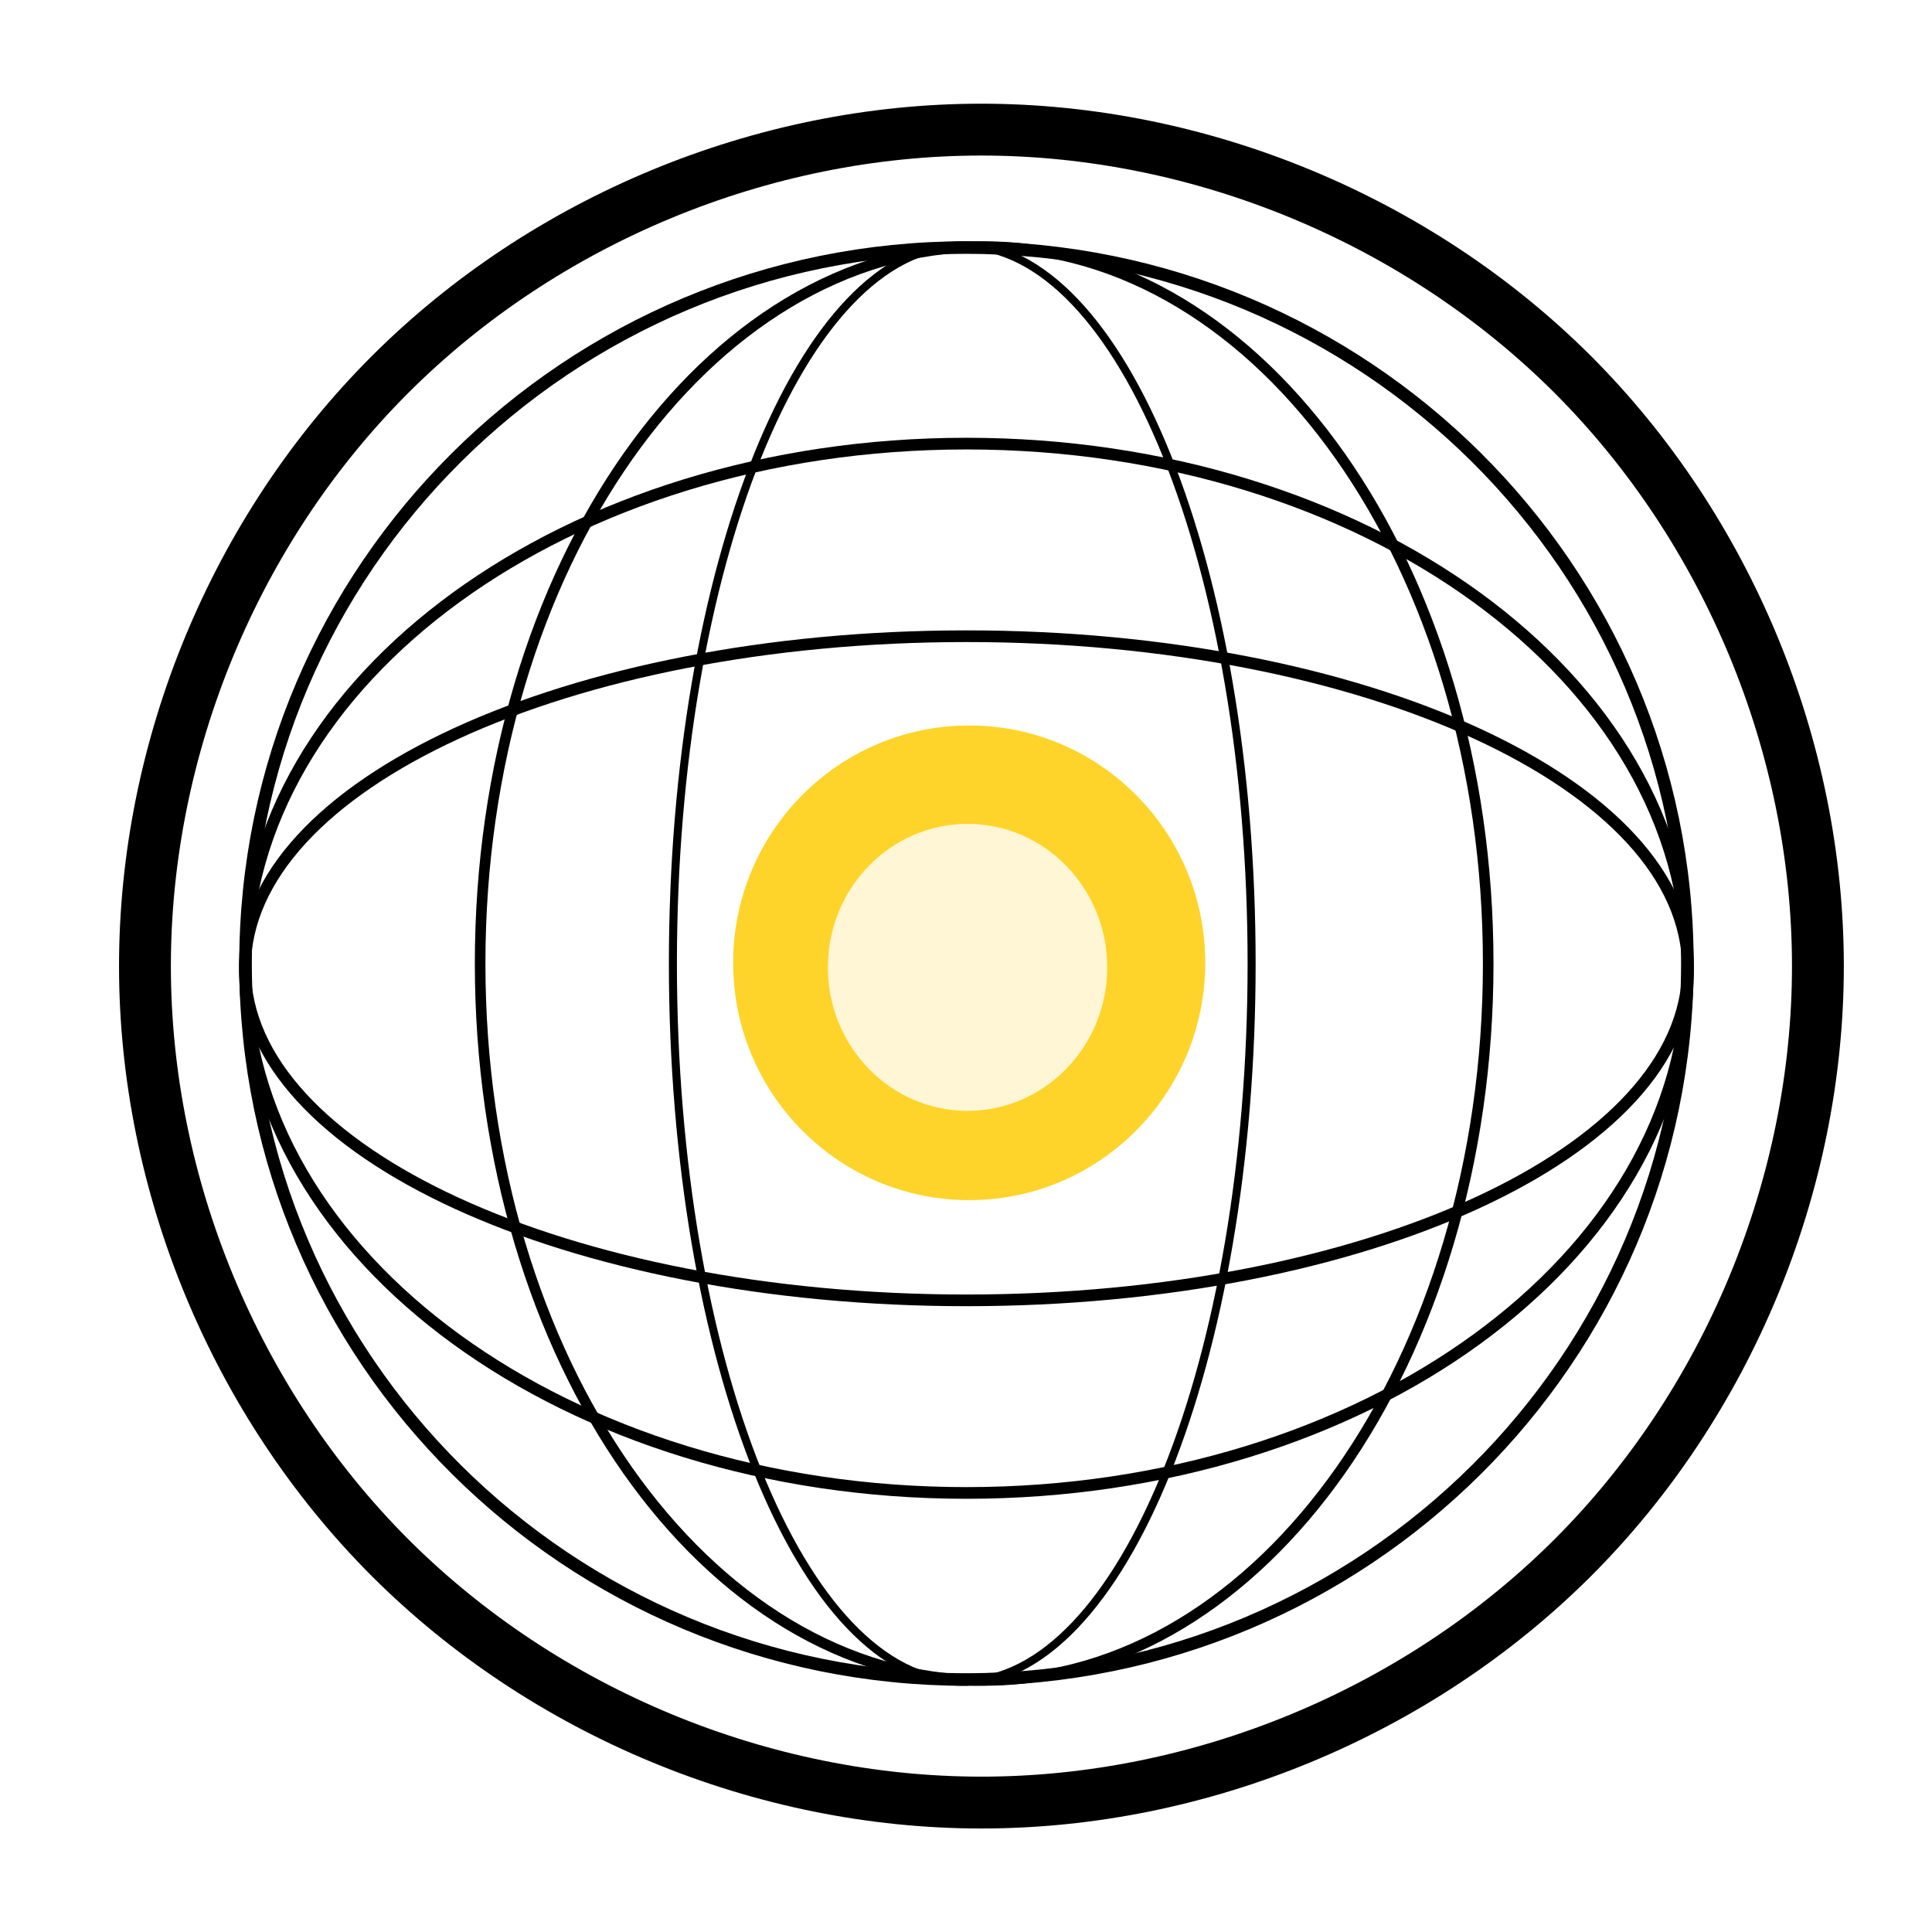
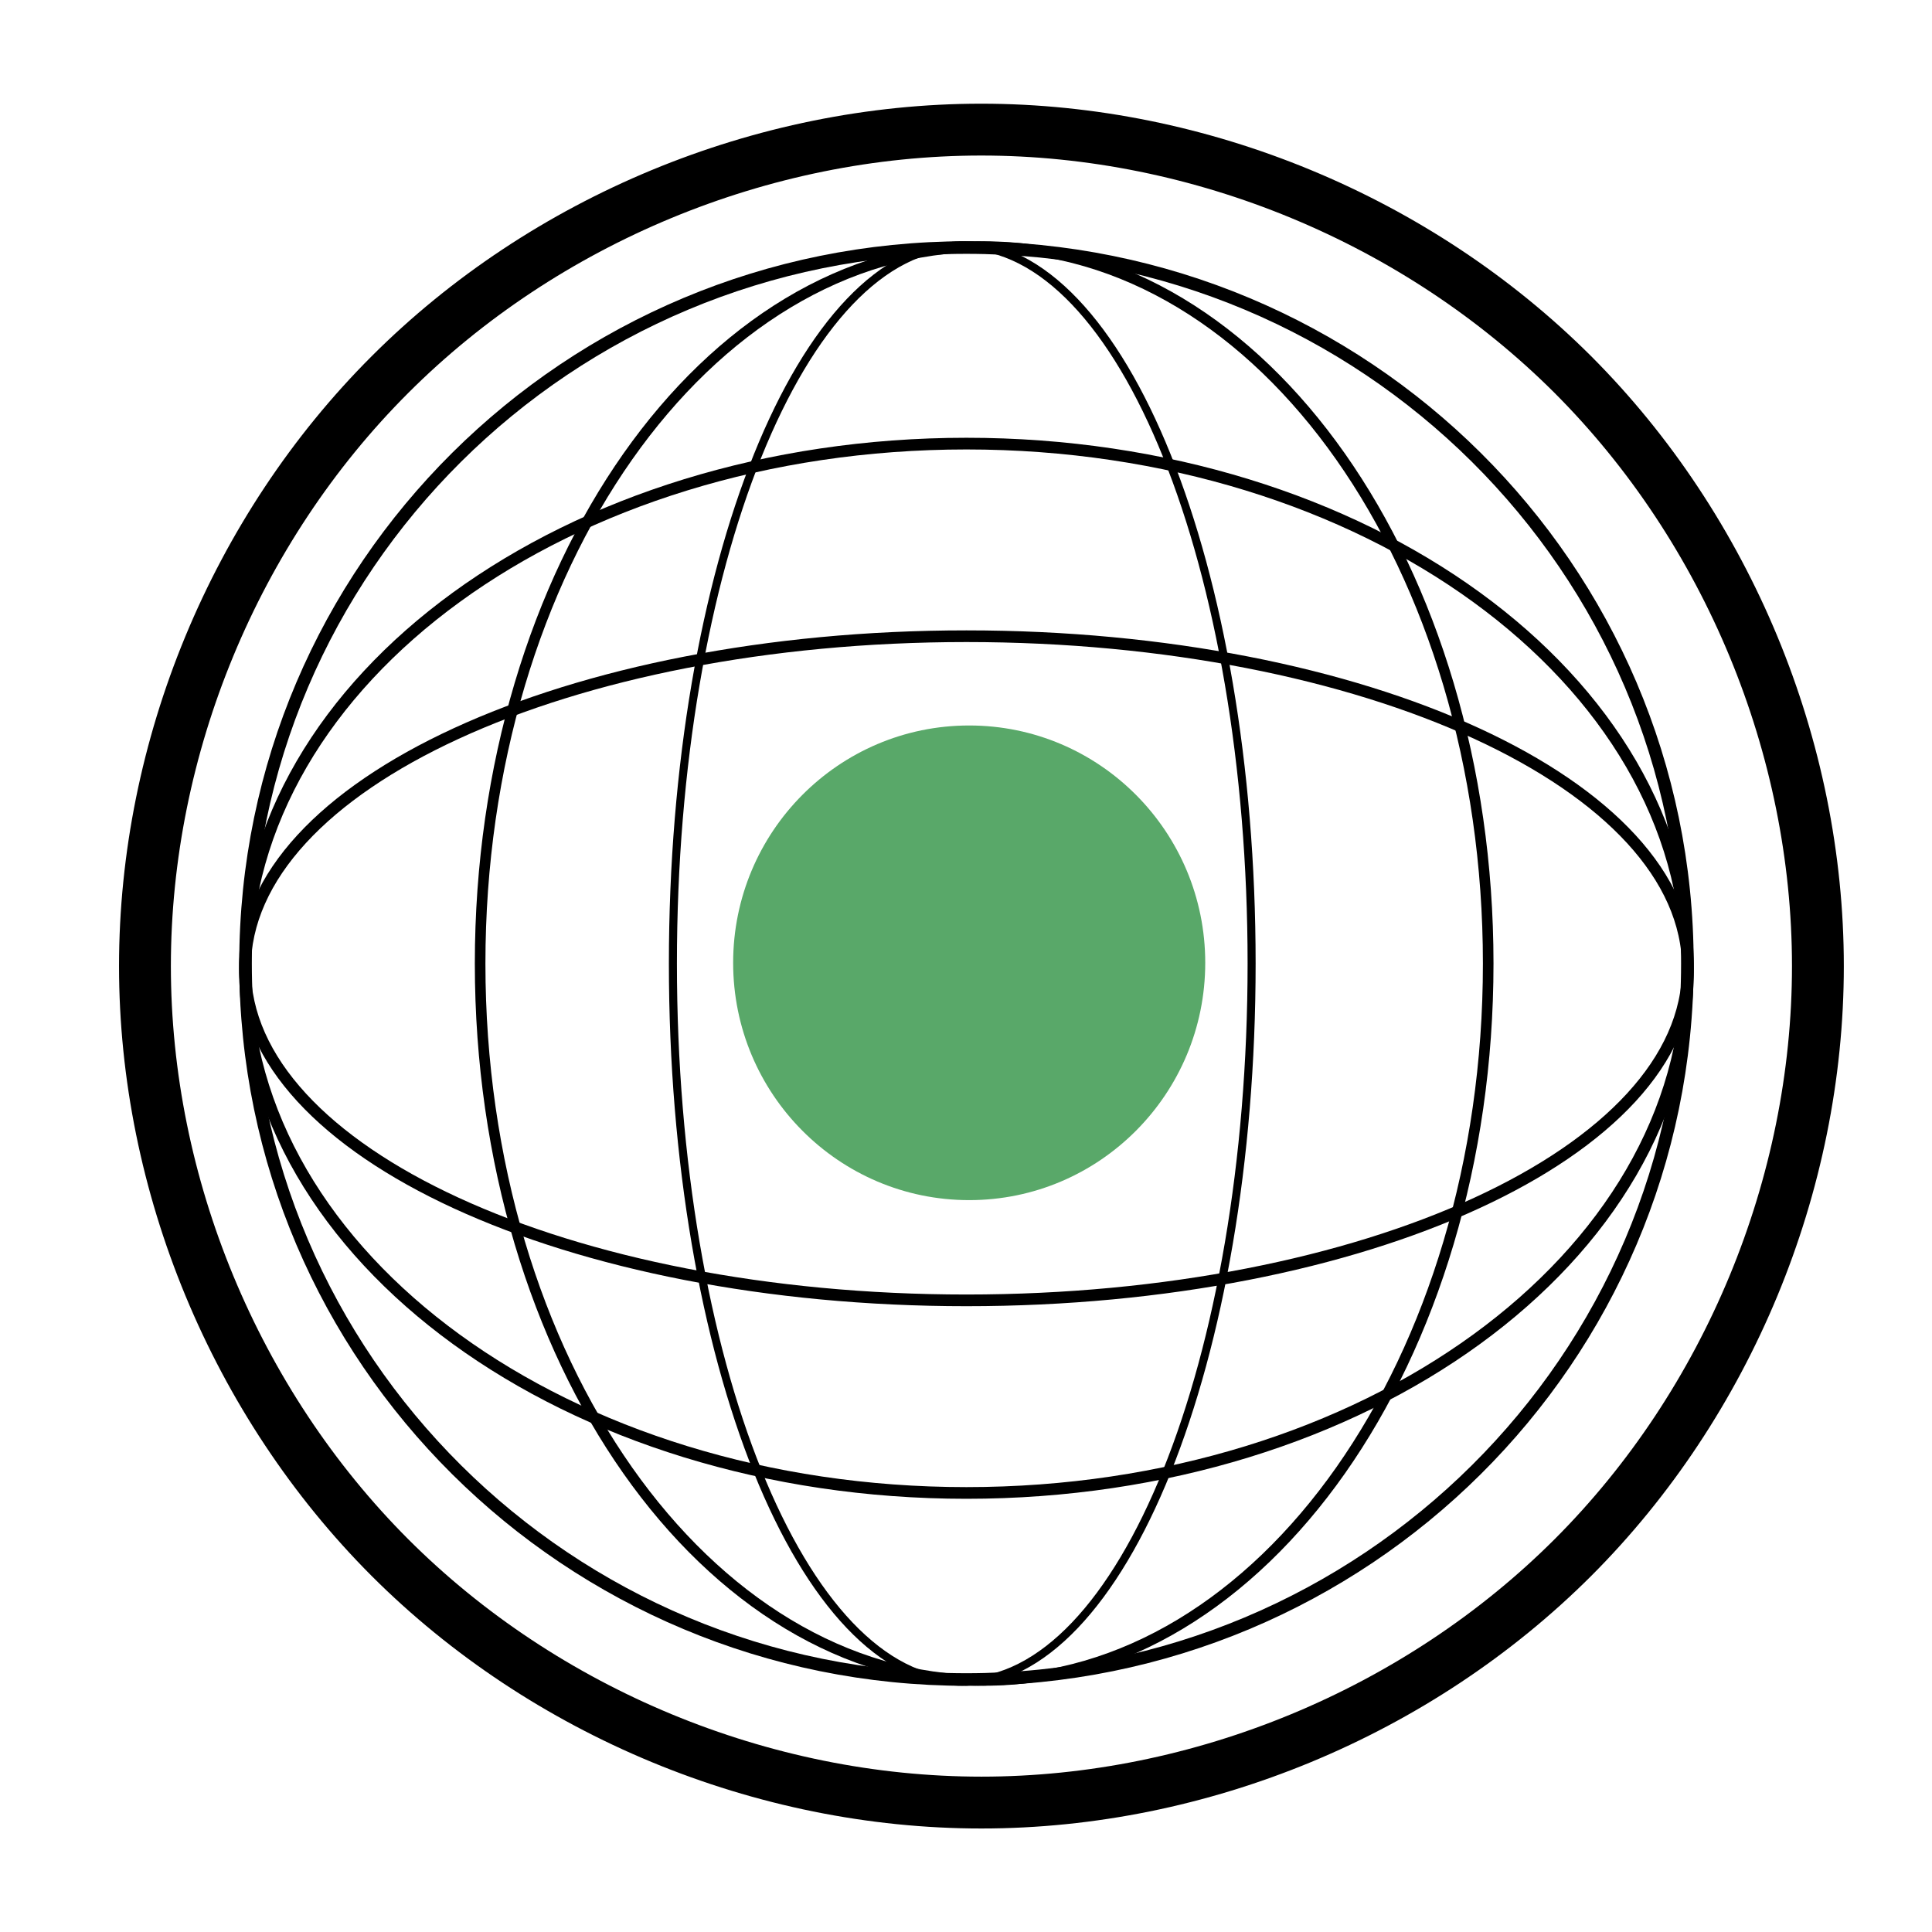
- <svg xmlns="http://www.w3.org/2000/svg" width="40" height="40" viewBox="0 0 10.583 10.583" version="1.1" id="svg839">
+ <svg xmlns="http://www.w3.org/2000/svg" id="svg839" version="1.1" viewBox="0 0 10.583 10.583" height="40" width="40">
  <defs id="defs833">
    </defs>
-   <g id="layer3" style="display:inline">
-     <path style="fill:none;stroke:#000000;stroke-width:0.284px;stroke-linecap:butt;stroke-linejoin:miter;stroke-opacity:1" d="m 0.794,5.292 c 0,1.199 0.494,2.391 1.342,3.24 0.848,0.848 2.04,1.342 3.24,1.342 1.199,0 2.391,-0.494 3.24,-1.342 0.848,-0.848 1.342,-2.04 1.342,-3.24 0,-1.199 -0.494,-2.391 -1.342,-3.24 C 7.767,1.204 6.575,0.71 5.375,0.71 4.176,0.71 2.984,1.204 2.136,2.052 1.287,2.9 0.794,4.092 0.794,5.292 Z" id="path1606" />
-     <ellipse style="opacity:1;fill:#ffd42a;fill-opacity:1;stroke:none;stroke-width:0.106;stroke-linecap:round;stroke-miterlimit:4;stroke-dasharray:none;stroke-opacity:1" id="path1629" cx="5.309" cy="5.274" rx="1.293" ry="1.3" />
-     <ellipse cy="5.299" cx="5.3" id="circle1695" style="opacity:1;mix-blend-mode:normal;fill:#fff6d5;fill-opacity:1;stroke:none;stroke-width:0.095;stroke-linecap:round;stroke-miterlimit:4;stroke-dasharray:none;stroke-opacity:1" rx="0.765" ry="0.786" />
-     <ellipse id="path1723" style="fill:#d4ff2a;stroke:#000000;stroke-width:0.283" cx="5.261" cy="8.984" rx="0" ry="0" />
-     <ellipse style="display:inline;opacity:1;fill:none;fill-opacity:1;stroke:#000000;stroke-width:0.069;stroke-linecap:round;stroke-linejoin:round;stroke-miterlimit:4;stroke-dasharray:none;stroke-opacity:1;paint-order:stroke fill markers" id="path1675" cy="5.278" cx="5.294" rx="3.949" ry="3.922" />
-     <ellipse ry="2.874" rx="3.952" cx="5.294" cy="5.304" id="ellipse1677" style="display:inline;opacity:1;fill:none;fill-opacity:1;stroke:#000000;stroke-width:0.064;stroke-linecap:round;stroke-linejoin:round;stroke-miterlimit:4;stroke-dasharray:none;stroke-opacity:1;paint-order:stroke fill markers" />
-     <ellipse ry="1.819" rx="3.952" cx="5.294" cy="5.304" id="ellipse1681" style="display:inline;opacity:1;fill:none;fill-opacity:1;stroke:#000000;stroke-width:0.064;stroke-linecap:round;stroke-linejoin:round;stroke-miterlimit:4;stroke-dasharray:none;stroke-opacity:1;paint-order:stroke fill markers" />
-     <ellipse id="ellipse1689" style="display:inline;opacity:1;fill:none;fill-opacity:1;stroke:#000000;stroke-width:0.058;stroke-linecap:round;stroke-linejoin:round;stroke-miterlimit:4;stroke-dasharray:none;stroke-opacity:1;paint-order:stroke fill markers" ry="3.927" rx="2.761" cy="5.278" cx="5.391" />
-     <ellipse cx="5.271" cy="5.278" rx="1.585" ry="3.934" style="display:inline;opacity:1;fill:none;fill-opacity:1;stroke:#000000;stroke-width:0.044;stroke-linecap:round;stroke-linejoin:round;stroke-miterlimit:4;stroke-dasharray:none;stroke-opacity:1;paint-order:stroke fill markers" id="ellipse1691" />
+   <g style="display:inline" id="layer3">
+     <path id="path1606" d="m 0.794,5.292 c 0,1.199 0.494,2.391 1.342,3.24 0.848,0.848 2.04,1.342 3.24,1.342 1.199,0 2.391,-0.494 3.24,-1.342 0.848,-0.848 1.342,-2.04 1.342,-3.24 0,-1.199 -0.494,-2.391 -1.342,-3.24 C 7.767,1.204 6.575,0.71 5.375,0.71 4.176,0.71 2.984,1.204 2.136,2.052 1.287,2.9 0.794,4.092 0.794,5.292 Z" style="fill:none;stroke:#000000;stroke-width:0.284px;stroke-linecap:butt;stroke-linejoin:miter;stroke-opacity:1" />
+     <ellipse ry="1.3" rx="1.293" cy="5.274" cx="5.309" id="path1629" style="opacity:1;fill:#59a869;fill-opacity:1;stroke:none;stroke-width:0.106;stroke-linecap:round;stroke-miterlimit:4;stroke-dasharray:none;stroke-opacity:1" />
+     <ellipse ry="0" rx="0" cy="8.984" cx="5.261" style="fill:#d4ff2a;stroke:#000000;stroke-width:0.283" id="path1723" />
+     <ellipse ry="3.922" rx="3.949" cx="5.294" cy="5.278" id="path1675" style="display:inline;opacity:1;fill:none;fill-opacity:1;stroke:#000000;stroke-width:0.069;stroke-linecap:round;stroke-linejoin:round;stroke-miterlimit:4;stroke-dasharray:none;stroke-opacity:1;paint-order:stroke fill markers" />
+     <ellipse style="display:inline;opacity:1;fill:none;fill-opacity:1;stroke:#000000;stroke-width:0.064;stroke-linecap:round;stroke-linejoin:round;stroke-miterlimit:4;stroke-dasharray:none;stroke-opacity:1;paint-order:stroke fill markers" id="ellipse1677" cy="5.304" cx="5.294" rx="3.952" ry="2.874" />
+     <ellipse style="display:inline;opacity:1;fill:none;fill-opacity:1;stroke:#000000;stroke-width:0.064;stroke-linecap:round;stroke-linejoin:round;stroke-miterlimit:4;stroke-dasharray:none;stroke-opacity:1;paint-order:stroke fill markers" id="ellipse1681" cy="5.304" cx="5.294" rx="3.952" ry="1.819" />
+     <ellipse cx="5.391" cy="5.278" rx="2.761" ry="3.927" style="display:inline;opacity:1;fill:none;fill-opacity:1;stroke:#000000;stroke-width:0.058;stroke-linecap:round;stroke-linejoin:round;stroke-miterlimit:4;stroke-dasharray:none;stroke-opacity:1;paint-order:stroke fill markers" id="ellipse1689" />
+     <ellipse id="ellipse1691" style="display:inline;opacity:1;fill:none;fill-opacity:1;stroke:#000000;stroke-width:0.044;stroke-linecap:round;stroke-linejoin:round;stroke-miterlimit:4;stroke-dasharray:none;stroke-opacity:1;paint-order:stroke fill markers" ry="3.934" rx="1.585" cy="5.278" cx="5.271" />
  </g>
</svg>
